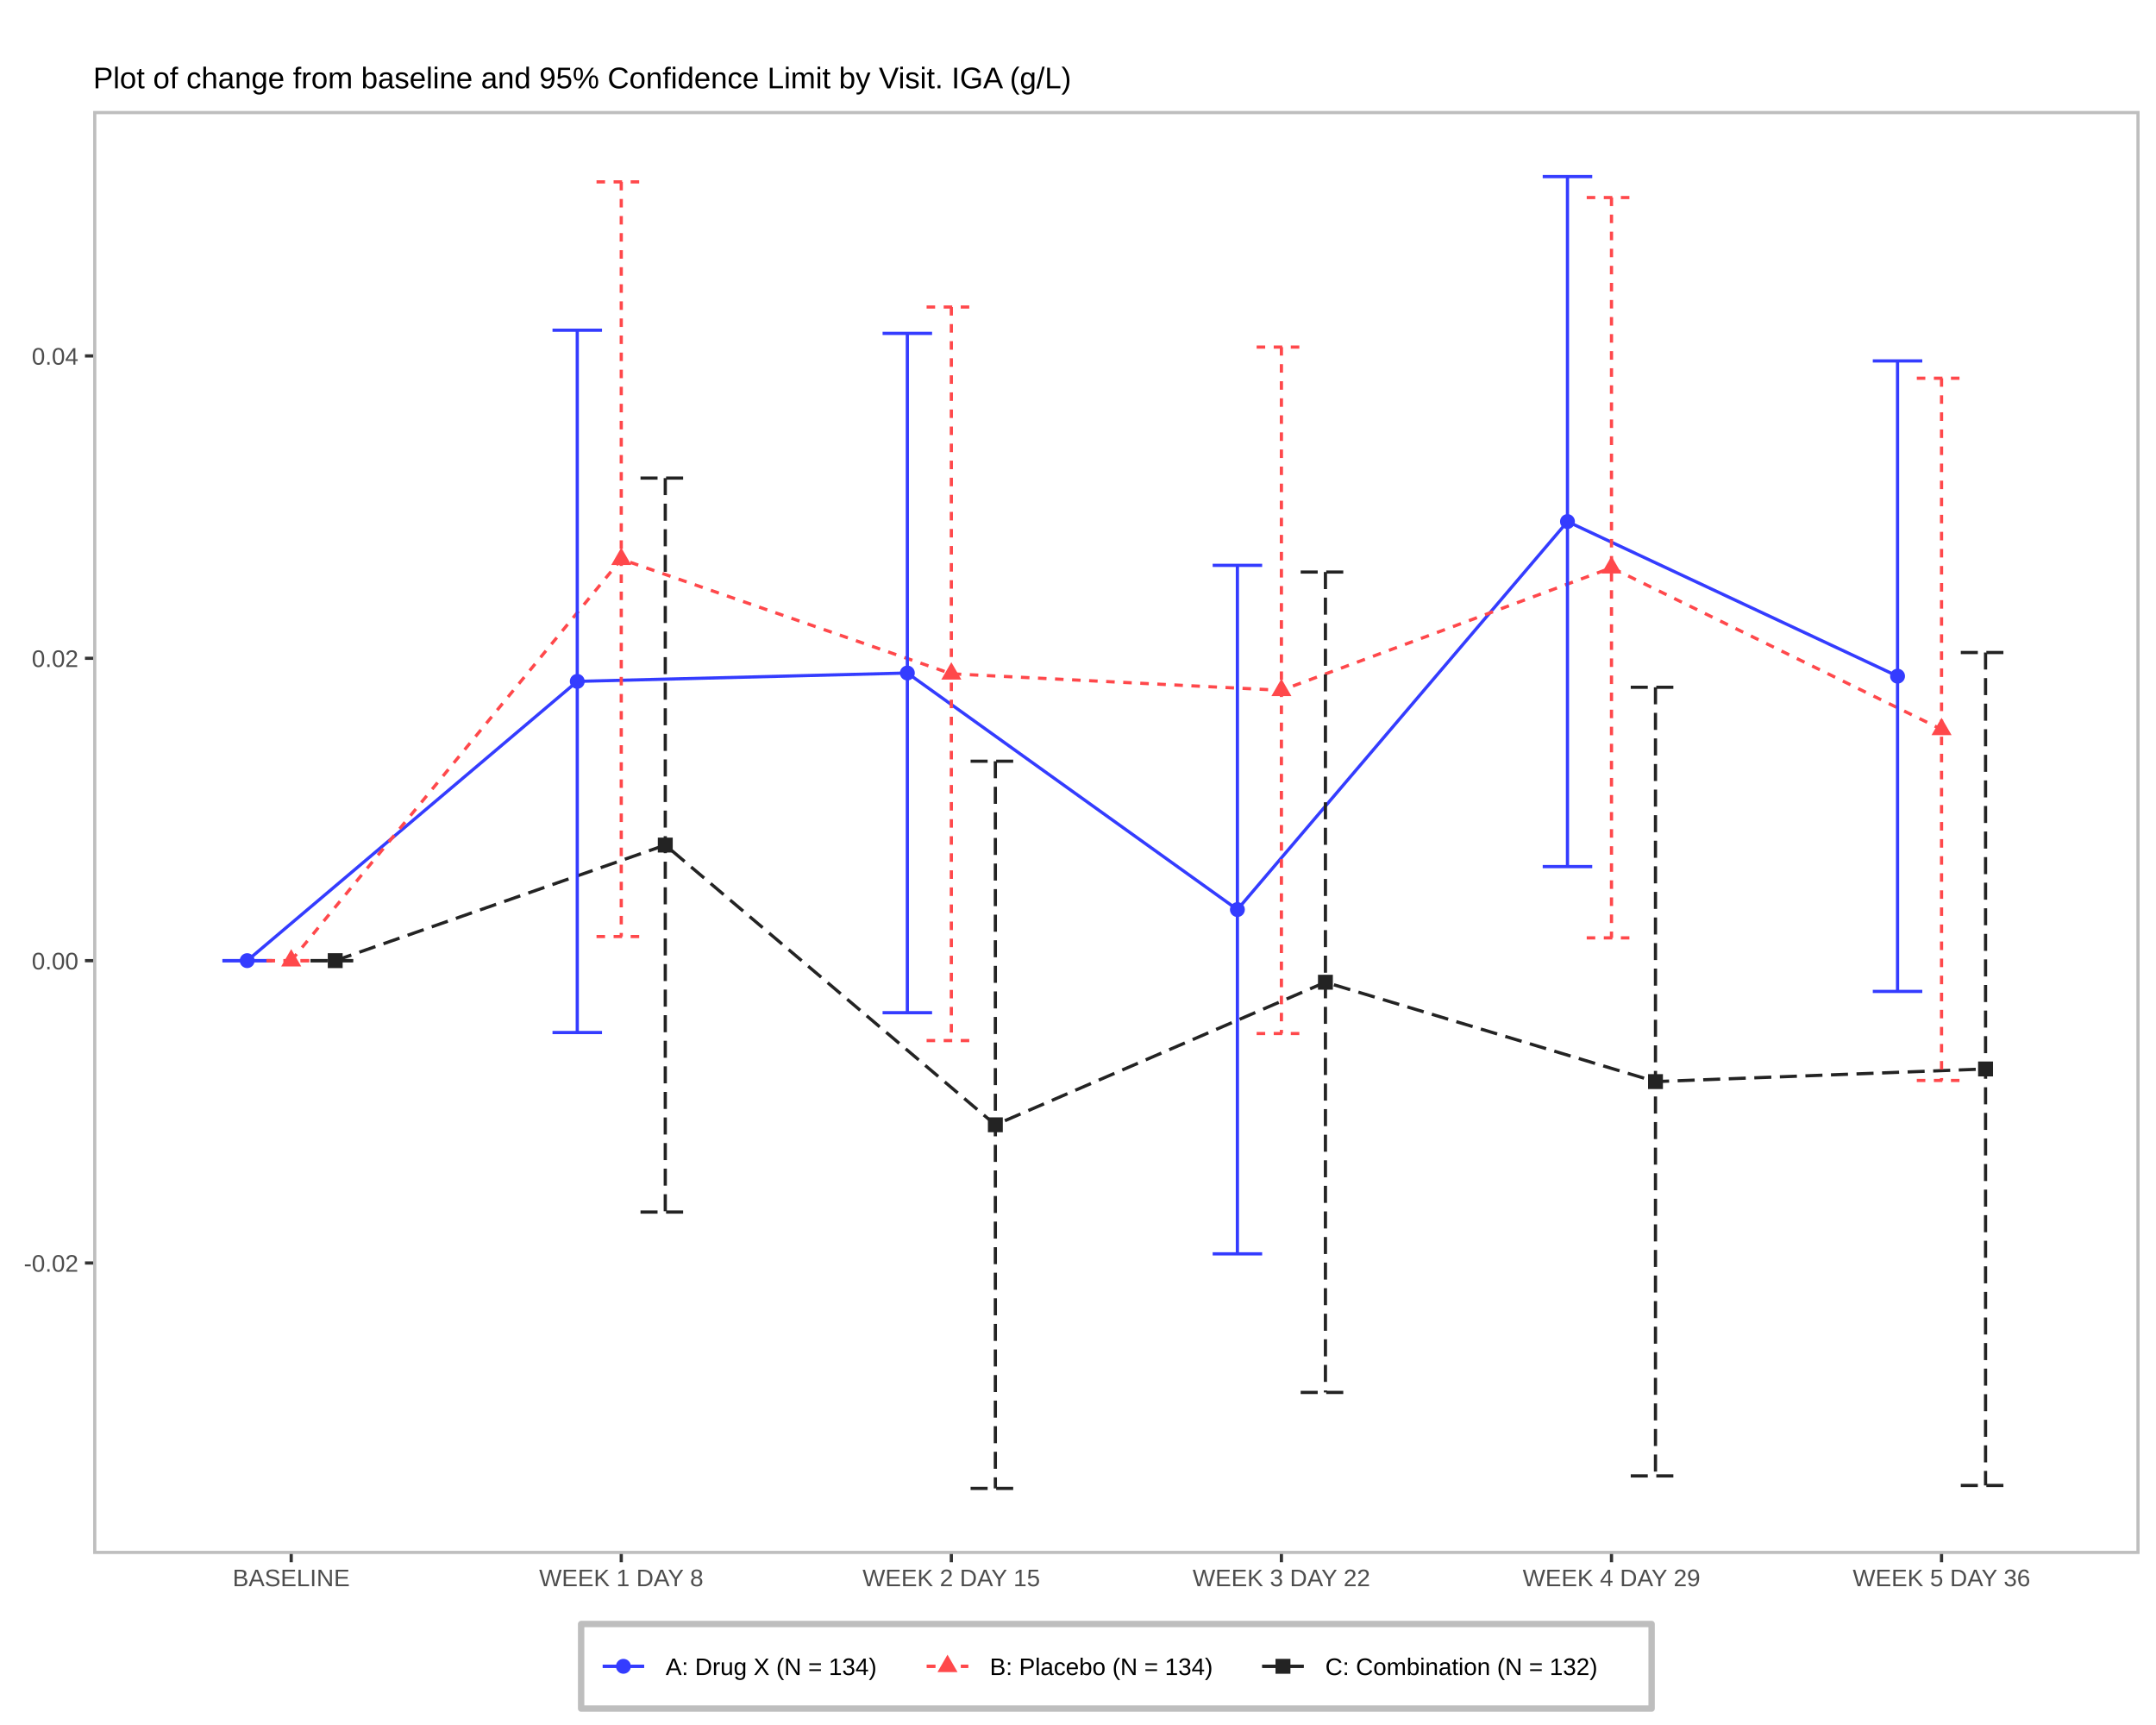
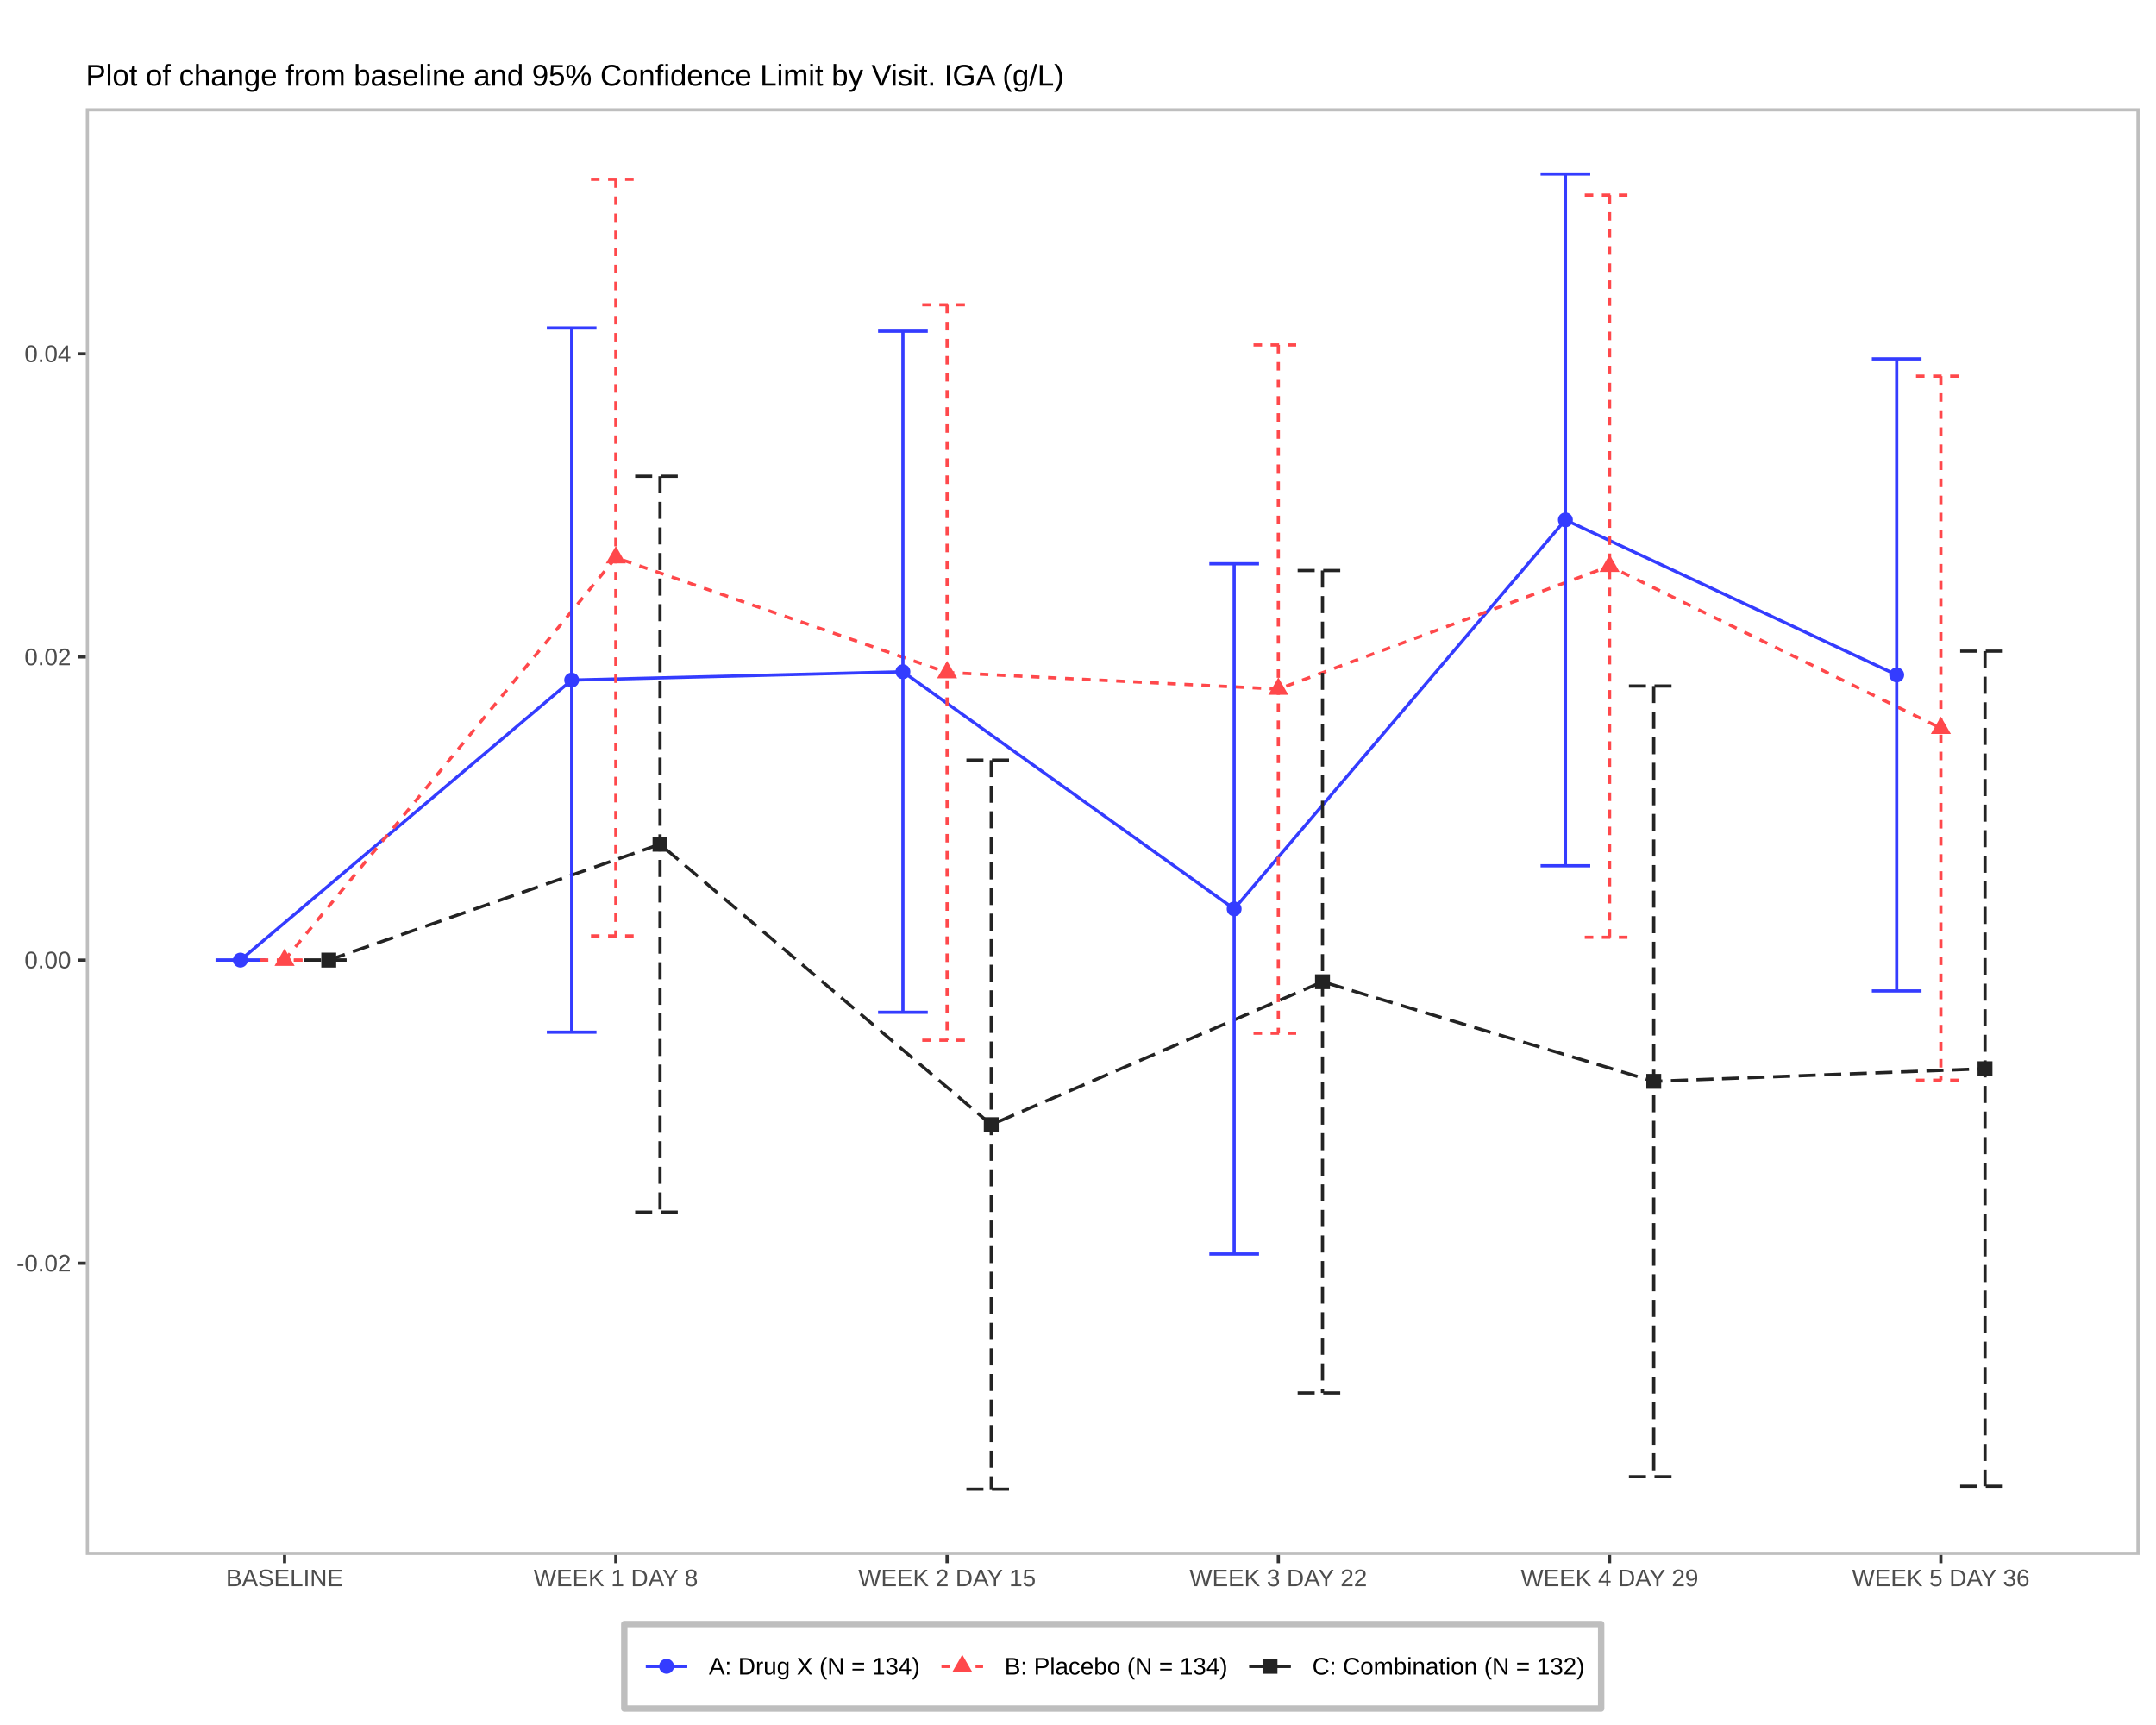
- <svg xmlns="http://www.w3.org/2000/svg" class="svglite" width="720.00pt" height="576.00pt" viewBox="0 0 720.00 576.00">
-   <defs>
-     <style type="text/css">
+ <svg xmlns="http://www.w3.org/2000/svg" width="720.00pt" height="576.00pt" viewBox="0 0 720.00 576.00">
+   <g class="svglite">
+     <defs>
+       <style type="text/css">
    .svglite line, .svglite polyline, .svglite polygon, .svglite path, .svglite rect, .svglite circle {
      fill: none;
      stroke: #000000;
      stroke-linecap: round;
      stroke-linejoin: round;
      stroke-miterlimit: 10.00;
    }
    .svglite text {
      white-space: pre;
    }
+     .svglite g.glyphgroup path {
+       fill: inherit;
+       stroke: none;
+     }
  </style>
-   </defs>
-   <rect width="100%" height="100%" style="stroke: none; fill: #FFFFFF;" />
-   <defs>
-     <clipPath id="cpMC4wMHw3MjAuMDB8MC4wMHw1NzYuMDA=">
-       <rect x="0.00" y="0.00" width="720.00" height="576.00" />
-     </clipPath>
-   </defs>
-   <g clip-path="url(#cpMC4wMHw3MjAuMDB8MC4wMHw1NzYuMDA=)">
-     <rect x="0.00" y="0.00" width="720.00" height="576.00" style="stroke-width: 1.07; stroke: #FFFFFF; fill: #FFFFFF;" />
-   </g>
-   <defs>
-     <clipPath id="cpMzEuMTF8NzE0LjUyfDM3LjA2fDUxOC45MA==">
-       <rect x="31.11" y="37.06" width="683.41" height="481.84" />
-     </clipPath>
-   </defs>
-   <g clip-path="url(#cpMzEuMTF8NzE0LjUyfDM3LjA2fDUxOC45MA==)">
-     <circle cx="82.55" cy="320.77" r="2.49" style="stroke-width: 0.71; stroke: none; fill: #343CFF;" />
-     <circle cx="192.78" cy="227.52" r="2.49" style="stroke-width: 0.71; stroke: none; fill: #343CFF;" />
-     <circle cx="303.01" cy="224.73" r="2.49" style="stroke-width: 0.71; stroke: none; fill: #343CFF;" />
-     <circle cx="413.23" cy="303.72" r="2.49" style="stroke-width: 0.71; stroke: none; fill: #343CFF;" />
-     <circle cx="523.46" cy="174.16" r="2.49" style="stroke-width: 0.71; stroke: none; fill: #343CFF;" />
-     <circle cx="633.69" cy="225.78" r="2.49" style="stroke-width: 0.71; stroke: none; fill: #343CFF;" />
-     <polygon points="97.25,316.90 100.60,322.71 93.90,322.71 " style="stroke-width: 0.71; stroke: none; fill: #FF484B;" />
-     <polygon points="207.47,182.85 210.83,188.66 204.12,188.66 " style="stroke-width: 0.71; stroke: none; fill: #FF484B;" />
-     <polygon points="317.70,221.12 321.05,226.92 314.35,226.92 " style="stroke-width: 0.71; stroke: none; fill: #FF484B;" />
-     <polygon points="427.93,226.63 431.28,232.44 424.58,232.44 " style="stroke-width: 0.71; stroke: none; fill: #FF484B;" />
-     <polygon points="538.16,185.70 541.51,191.50 534.81,191.50 " style="stroke-width: 0.71; stroke: none; fill: #FF484B;" />
-     <polygon points="648.38,239.67 651.74,245.47 645.03,245.47 " style="stroke-width: 0.71; stroke: none; fill: #FF484B;" />
-     <polygon points="109.46,323.26 114.43,323.26 114.43,318.28 109.46,318.28 " style="stroke-width: 0.71; stroke: none; fill: #232323;" />
-     <polygon points="219.68,284.67 224.66,284.67 224.66,279.69 219.68,279.69 " style="stroke-width: 0.71; stroke: none; fill: #232323;" />
-     <polygon points="329.91,378.07 334.89,378.07 334.89,373.10 329.91,373.10 " style="stroke-width: 0.71; stroke: none; fill: #232323;" />
-     <polygon points="440.14,330.47 445.11,330.47 445.11,325.49 440.14,325.49 " style="stroke-width: 0.71; stroke: none; fill: #232323;" />
-     <polygon points="550.37,363.65 555.34,363.65 555.34,358.67 550.37,358.67 " style="stroke-width: 0.71; stroke: none; fill: #232323;" />
-     <polygon points="660.59,359.43 665.57,359.43 665.57,354.45 660.59,354.45 " style="stroke-width: 0.71; stroke: none; fill: #232323;" />
-     <polyline points="82.55,320.77 192.78,227.52 303.01,224.73 413.23,303.72 523.46,174.16 633.69,225.78 " style="stroke-width: 1.07; stroke: #343CFF; stroke-linecap: butt;" />
-     <polyline points="97.25,320.77 207.47,186.72 317.70,224.99 427.93,230.50 538.16,189.57 648.38,243.54 " style="stroke-width: 1.07; stroke: #FF484B; stroke-dasharray: 2.85,2.85; stroke-linecap: butt;" />
-     <polyline points="111.94,320.77 222.17,282.18 332.40,375.59 442.63,327.98 552.85,361.16 663.08,356.94 " style="stroke-width: 1.07; stroke: #232323; stroke-dasharray: 5.69,2.85; stroke-linecap: butt;" />
-     <polyline points="74.28,320.77 90.82,320.77 " style="stroke-width: 1.07; stroke: #343CFF; stroke-linecap: butt;" />
-     <polyline points="82.55,320.77 82.55,320.77 " style="stroke-width: 1.07; stroke: #343CFF; stroke-linecap: butt;" />
-     <polyline points="74.28,320.77 90.82,320.77 " style="stroke-width: 1.07; stroke: #343CFF; stroke-linecap: butt;" />
-     <polyline points="184.51,110.27 201.04,110.27 " style="stroke-width: 1.07; stroke: #343CFF; stroke-linecap: butt;" />
-     <polyline points="192.78,110.27 192.78,344.78 " style="stroke-width: 1.07; stroke: #343CFF; stroke-linecap: butt;" />
-     <polyline points="184.51,344.78 201.04,344.78 " style="stroke-width: 1.07; stroke: #343CFF; stroke-linecap: butt;" />
-     <polyline points="294.74,111.32 311.27,111.32 " style="stroke-width: 1.07; stroke: #343CFF; stroke-linecap: butt;" />
-     <polyline points="303.01,111.32 303.01,338.15 " style="stroke-width: 1.07; stroke: #343CFF; stroke-linecap: butt;" />
-     <polyline points="294.74,338.15 311.27,338.15 " style="stroke-width: 1.07; stroke: #343CFF; stroke-linecap: butt;" />
-     <polyline points="404.97,188.77 421.50,188.77 " style="stroke-width: 1.07; stroke: #343CFF; stroke-linecap: butt;" />
-     <polyline points="413.23,188.77 413.23,418.67 " style="stroke-width: 1.07; stroke: #343CFF; stroke-linecap: butt;" />
-     <polyline points="404.97,418.67 421.50,418.67 " style="stroke-width: 1.07; stroke: #343CFF; stroke-linecap: butt;" />
-     <polyline points="515.19,58.96 531.73,58.96 " style="stroke-width: 1.07; stroke: #343CFF; stroke-linecap: butt;" />
-     <polyline points="523.46,58.96 523.46,289.36 " style="stroke-width: 1.07; stroke: #343CFF; stroke-linecap: butt;" />
-     <polyline points="515.19,289.36 531.73,289.36 " style="stroke-width: 1.07; stroke: #343CFF; stroke-linecap: butt;" />
-     <polyline points="625.42,120.52 641.95,120.52 " style="stroke-width: 1.07; stroke: #343CFF; stroke-linecap: butt;" />
-     <polyline points="633.69,120.52 633.69,331.05 " style="stroke-width: 1.07; stroke: #343CFF; stroke-linecap: butt;" />
-     <polyline points="625.42,331.05 641.95,331.05 " style="stroke-width: 1.07; stroke: #343CFF; stroke-linecap: butt;" />
-     <polyline points="88.98,320.77 105.51,320.77 " style="stroke-width: 1.07; stroke: #FF484B; stroke-dasharray: 2.85,2.85; stroke-linecap: butt;" />
-     <polyline points="97.25,320.77 97.25,320.77 " style="stroke-width: 1.07; stroke: #FF484B; stroke-dasharray: 2.85,2.85; stroke-linecap: butt;" />
-     <polyline points="88.98,320.77 105.51,320.77 " style="stroke-width: 1.07; stroke: #FF484B; stroke-dasharray: 2.85,2.85; stroke-linecap: butt;" />
-     <polyline points="199.21,60.73 215.74,60.73 " style="stroke-width: 1.07; stroke: #FF484B; stroke-dasharray: 2.85,2.85; stroke-linecap: butt;" />
-     <polyline points="207.47,60.73 207.47,312.72 " style="stroke-width: 1.07; stroke: #FF484B; stroke-dasharray: 2.85,2.85; stroke-linecap: butt;" />
-     <polyline points="199.21,312.72 215.74,312.72 " style="stroke-width: 1.07; stroke: #FF484B; stroke-dasharray: 2.85,2.85; stroke-linecap: butt;" />
-     <polyline points="309.44,102.52 325.97,102.52 " style="stroke-width: 1.07; stroke: #FF484B; stroke-dasharray: 2.85,2.85; stroke-linecap: butt;" />
-     <polyline points="317.70,102.52 317.70,347.46 " style="stroke-width: 1.07; stroke: #FF484B; stroke-dasharray: 2.85,2.85; stroke-linecap: butt;" />
-     <polyline points="309.44,347.46 325.97,347.46 " style="stroke-width: 1.07; stroke: #FF484B; stroke-dasharray: 2.85,2.85; stroke-linecap: butt;" />
-     <polyline points="419.66,115.89 436.20,115.89 " style="stroke-width: 1.07; stroke: #FF484B; stroke-dasharray: 2.85,2.85; stroke-linecap: butt;" />
-     <polyline points="427.93,115.89 427.93,345.11 " style="stroke-width: 1.07; stroke: #FF484B; stroke-dasharray: 2.85,2.85; stroke-linecap: butt;" />
-     <polyline points="419.66,345.11 436.20,345.11 " style="stroke-width: 1.07; stroke: #FF484B; stroke-dasharray: 2.85,2.85; stroke-linecap: butt;" />
-     <polyline points="529.89,65.96 546.42,65.96 " style="stroke-width: 1.07; stroke: #FF484B; stroke-dasharray: 2.85,2.85; stroke-linecap: butt;" />
-     <polyline points="538.16,65.96 538.16,313.17 " style="stroke-width: 1.07; stroke: #FF484B; stroke-dasharray: 2.85,2.85; stroke-linecap: butt;" />
-     <polyline points="529.89,313.17 546.42,313.17 " style="stroke-width: 1.07; stroke: #FF484B; stroke-dasharray: 2.85,2.85; stroke-linecap: butt;" />
-     <polyline points="640.12,126.29 656.65,126.29 " style="stroke-width: 1.07; stroke: #FF484B; stroke-dasharray: 2.85,2.85; stroke-linecap: butt;" />
-     <polyline points="648.38,126.29 648.38,360.78 " style="stroke-width: 1.07; stroke: #FF484B; stroke-dasharray: 2.85,2.85; stroke-linecap: butt;" />
-     <polyline points="640.12,360.78 656.65,360.78 " style="stroke-width: 1.07; stroke: #FF484B; stroke-dasharray: 2.85,2.85; stroke-linecap: butt;" />
-     <polyline points="103.68,320.77 120.21,320.77 " style="stroke-width: 1.07; stroke: #232323; stroke-dasharray: 5.69,2.85; stroke-linecap: butt;" />
-     <polyline points="111.94,320.77 111.94,320.77 " style="stroke-width: 1.07; stroke: #232323; stroke-dasharray: 5.69,2.85; stroke-linecap: butt;" />
-     <polyline points="103.68,320.77 120.21,320.77 " style="stroke-width: 1.07; stroke: #232323; stroke-dasharray: 5.69,2.85; stroke-linecap: butt;" />
-     <polyline points="213.90,159.64 230.44,159.64 " style="stroke-width: 1.07; stroke: #232323; stroke-dasharray: 5.69,2.85; stroke-linecap: butt;" />
-     <polyline points="222.17,159.64 222.17,404.72 " style="stroke-width: 1.07; stroke: #232323; stroke-dasharray: 5.69,2.85; stroke-linecap: butt;" />
-     <polyline points="213.90,404.72 230.44,404.72 " style="stroke-width: 1.07; stroke: #232323; stroke-dasharray: 5.69,2.85; stroke-linecap: butt;" />
-     <polyline points="324.13,254.18 340.67,254.18 " style="stroke-width: 1.07; stroke: #232323; stroke-dasharray: 5.69,2.85; stroke-linecap: butt;" />
-     <polyline points="332.40,254.18 332.40,496.99 " style="stroke-width: 1.07; stroke: #232323; stroke-dasharray: 5.69,2.85; stroke-linecap: butt;" />
-     <polyline points="324.13,496.99 340.67,496.99 " style="stroke-width: 1.07; stroke: #232323; stroke-dasharray: 5.69,2.85; stroke-linecap: butt;" />
-     <polyline points="434.36,191.01 450.89,191.01 " style="stroke-width: 1.07; stroke: #232323; stroke-dasharray: 5.69,2.85; stroke-linecap: butt;" />
-     <polyline points="442.63,191.01 442.63,464.94 " style="stroke-width: 1.07; stroke: #232323; stroke-dasharray: 5.69,2.85; stroke-linecap: butt;" />
-     <polyline points="434.36,464.94 450.89,464.94 " style="stroke-width: 1.07; stroke: #232323; stroke-dasharray: 5.69,2.85; stroke-linecap: butt;" />
-     <polyline points="544.59,229.49 561.12,229.49 " style="stroke-width: 1.07; stroke: #232323; stroke-dasharray: 5.69,2.85; stroke-linecap: butt;" />
-     <polyline points="552.85,229.49 552.85,492.83 " style="stroke-width: 1.07; stroke: #232323; stroke-dasharray: 5.69,2.85; stroke-linecap: butt;" />
-     <polyline points="544.59,492.83 561.12,492.83 " style="stroke-width: 1.07; stroke: #232323; stroke-dasharray: 5.69,2.85; stroke-linecap: butt;" />
-     <polyline points="654.81,217.88 671.35,217.88 " style="stroke-width: 1.07; stroke: #232323; stroke-dasharray: 5.69,2.85; stroke-linecap: butt;" />
-     <polyline points="663.08,217.88 663.08,496.01 " style="stroke-width: 1.07; stroke: #232323; stroke-dasharray: 5.69,2.85; stroke-linecap: butt;" />
-     <polyline points="654.81,496.01 671.35,496.01 " style="stroke-width: 1.07; stroke: #232323; stroke-dasharray: 5.69,2.85; stroke-linecap: butt;" />
-     <rect x="31.11" y="37.06" width="683.41" height="481.84" style="stroke-width: 2.13; stroke: #BEBEBE;" />
-   </g>
-   <g clip-path="url(#cpMC4wMHw3MjAuMDB8MC4wMHw1NzYuMDA=)">
-     <text x="26.18" y="424.65" text-anchor="end" style="font-size: 8.00px;fill: #4D4D4D; font-family: &quot;Liberation Sans&quot;;" textLength="20.70px" lengthAdjust="spacingAndGlyphs">-0.02</text>
-     <text x="26.18" y="323.69" text-anchor="end" style="font-size: 8.00px;fill: #4D4D4D; font-family: &quot;Liberation Sans&quot;;" textLength="17.81px" lengthAdjust="spacingAndGlyphs">0.00</text>
-     <text x="26.18" y="222.72" text-anchor="end" style="font-size: 8.00px;fill: #4D4D4D; font-family: &quot;Liberation Sans&quot;;" textLength="17.81px" lengthAdjust="spacingAndGlyphs">0.02</text>
-     <text x="26.18" y="121.76" text-anchor="end" style="font-size: 8.00px;fill: #4D4D4D; font-family: &quot;Liberation Sans&quot;;" textLength="17.81px" lengthAdjust="spacingAndGlyphs">0.04</text>
-     <polyline points="28.37,421.73 31.11,421.73 " style="stroke-width: 1.07; stroke: #333333; stroke-linecap: butt;" />
-     <polyline points="28.37,320.77 31.11,320.77 " style="stroke-width: 1.07; stroke: #333333; stroke-linecap: butt;" />
-     <polyline points="28.37,219.81 31.11,219.81 " style="stroke-width: 1.07; stroke: #333333; stroke-linecap: butt;" />
-     <polyline points="28.37,118.84 31.11,118.84 " style="stroke-width: 1.07; stroke: #333333; stroke-linecap: butt;" />
-     <polyline points="97.25,521.64 97.25,518.90 " style="stroke-width: 1.07; stroke: #333333; stroke-linecap: butt;" />
-     <polyline points="207.47,521.64 207.47,518.90 " style="stroke-width: 1.07; stroke: #333333; stroke-linecap: butt;" />
-     <polyline points="317.70,521.64 317.70,518.90 " style="stroke-width: 1.07; stroke: #333333; stroke-linecap: butt;" />
-     <polyline points="427.93,521.64 427.93,518.90 " style="stroke-width: 1.07; stroke: #333333; stroke-linecap: butt;" />
-     <polyline points="538.16,521.64 538.16,518.90 " style="stroke-width: 1.07; stroke: #333333; stroke-linecap: butt;" />
-     <polyline points="648.38,521.64 648.38,518.90 " style="stroke-width: 1.07; stroke: #333333; stroke-linecap: butt;" />
-     <text x="97.25" y="529.66" text-anchor="middle" style="font-size: 8.00px;fill: #4D4D4D; font-family: &quot;Liberation Sans&quot;;" textLength="38.94px" lengthAdjust="spacingAndGlyphs">BASELINE</text>
-     <text x="207.47" y="529.66" text-anchor="middle" style="font-size: 8.00px;fill: #4D4D4D; font-family: &quot;Liberation Sans&quot;;" textLength="56.83px" lengthAdjust="spacingAndGlyphs">WEEK 1 DAY 8</text>
-     <text x="317.70" y="529.66" text-anchor="middle" style="font-size: 8.00px;fill: #4D4D4D; font-family: &quot;Liberation Sans&quot;;" textLength="61.92px" lengthAdjust="spacingAndGlyphs">WEEK 2 DAY 15</text>
-     <text x="427.93" y="529.66" text-anchor="middle" style="font-size: 8.00px;fill: #4D4D4D; font-family: &quot;Liberation Sans&quot;;" textLength="61.92px" lengthAdjust="spacingAndGlyphs">WEEK 3 DAY 22</text>
-     <text x="538.16" y="529.66" text-anchor="middle" style="font-size: 8.00px;fill: #4D4D4D; font-family: &quot;Liberation Sans&quot;;" textLength="61.92px" lengthAdjust="spacingAndGlyphs">WEEK 4 DAY 29</text>
-     <text x="648.38" y="529.66" text-anchor="middle" style="font-size: 8.00px;fill: #4D4D4D; font-family: &quot;Liberation Sans&quot;;" textLength="61.92px" lengthAdjust="spacingAndGlyphs">WEEK 5 DAY 36</text>
-     <rect x="194.07" y="542.28" width="357.49" height="28.24" style="stroke-width: 2.13; stroke: #BEBEBE;" />
-     <circle cx="208.19" cy="556.40" r="2.49" style="stroke-width: 0.71; stroke: none; fill: #343CFF;" />
-     <line x1="201.28" y1="556.40" x2="215.10" y2="556.40" style="stroke-width: 1.07; stroke: #343CFF; stroke-linecap: butt;" />
-     <line x1="201.28" y1="556.40" x2="215.10" y2="556.40" style="stroke-width: 1.07; stroke: #343CFF; stroke-linecap: butt;" />
-     <polygon points="316.42,552.53 319.77,558.34 313.07,558.34 " style="stroke-width: 0.71; stroke: none; fill: #FF484B;" />
-     <line x1="309.51" y1="556.40" x2="323.33" y2="556.40" style="stroke-width: 1.07; stroke: #FF484B; stroke-dasharray: 2.85,2.85; stroke-linecap: butt;" />
-     <line x1="309.51" y1="556.40" x2="323.33" y2="556.40" style="stroke-width: 1.07; stroke: #FF484B; stroke-dasharray: 2.85,2.85; stroke-linecap: butt;" />
-     <polygon points="425.96,558.89 430.94,558.89 430.94,553.91 425.96,553.91 " style="stroke-width: 0.71; stroke: none; fill: #232323;" />
-     <line x1="421.53" y1="556.40" x2="435.36" y2="556.40" style="stroke-width: 1.07; stroke: #232323; stroke-dasharray: 5.69,2.85; stroke-linecap: butt;" />
-     <line x1="421.53" y1="556.40" x2="435.36" y2="556.40" style="stroke-width: 1.07; stroke: #232323; stroke-dasharray: 5.69,2.85; stroke-linecap: butt;" />
-     <text x="222.31" y="559.32" style="font-size: 8.00px; font-family: &quot;Liberation Sans&quot;;" textLength="79.99px" lengthAdjust="spacingAndGlyphs">A: Drug X (N = 134)</text>
-     <text x="330.54" y="559.32" style="font-size: 8.00px; font-family: &quot;Liberation Sans&quot;;" textLength="83.79px" lengthAdjust="spacingAndGlyphs">B: Placebo (N = 134)</text>
-     <text x="442.57" y="559.32" style="font-size: 8.00px; font-family: &quot;Liberation Sans&quot;;" textLength="103.51px" lengthAdjust="spacingAndGlyphs">C: Combination (N = 132)</text>
-     <text x="31.11" y="29.50" style="font-size: 10.00px; font-family: &quot;Liberation Sans&quot;;" textLength="368.14px" lengthAdjust="spacingAndGlyphs">Plot of change from baseline and 95% Confidence Limit by Visit. IGA (g/L)</text>
+     </defs>
+     <rect width="100%" height="100%" style="stroke: none; fill: #FFFFFF;" />
+     <defs>
+       <clipPath id="cpMC4wMHw3MjAuMDB8MC4wMHw1NzYuMDA=">
+         <rect x="0.00" y="0.00" width="720.00" height="576.00" />
+       </clipPath>
+     </defs>
+     <g clip-path="url(#cpMC4wMHw3MjAuMDB8MC4wMHw1NzYuMDA=)">
+       <rect x="0" y="0.00" width="720.00" height="576.00" style="stroke-width: 1.07; stroke: #FFFFFF; fill: #FFFFFF;" />
+     </g>
+     <defs>
+       <clipPath id="cpMjguNjZ8NzE0LjUyfDM2LjE0fDUxOS4yMw==">
+         <rect x="28.66" y="36.14" width="685.86" height="483.08" />
+       </clipPath>
+     </defs>
+     <g clip-path="url(#cpMjguNjZ8NzE0LjUyfDM2LjE0fDUxOS4yMw==)">
+       <circle cx="80.28" cy="320.59" r="2.49" style="stroke-width: 0.71; stroke: none; fill: #343CFF;" />
+       <circle cx="190.91" cy="227.10" r="2.49" style="stroke-width: 0.71; stroke: none; fill: #343CFF;" />
+       <circle cx="301.53" cy="224.31" r="2.49" style="stroke-width: 0.71; stroke: none; fill: #343CFF;" />
+       <circle cx="412.15" cy="303.50" r="2.49" style="stroke-width: 0.71; stroke: none; fill: #343CFF;" />
+       <circle cx="522.77" cy="173.60" r="2.49" style="stroke-width: 0.71; stroke: none; fill: #343CFF;" />
+       <circle cx="633.40" cy="225.36" r="2.49" style="stroke-width: 0.71; stroke: none; fill: #343CFF;" />
+       <polygon points="95.03,316.72 98.39,322.52 91.68,322.52 " style="stroke-width: 0.71; stroke: none; fill: #FF484B;" />
+       <polygon points="205.66,182.33 209.01,188.13 202.31,188.13 " style="stroke-width: 0.71; stroke: none; fill: #FF484B;" />
+       <polygon points="316.28,220.69 319.63,226.50 312.93,226.50 " style="stroke-width: 0.71; stroke: none; fill: #FF484B;" />
+       <polygon points="426.90,226.22 430.25,232.02 423.55,232.02 " style="stroke-width: 0.71; stroke: none; fill: #FF484B;" />
+       <polygon points="537.52,185.18 540.88,190.98 534.17,190.98 " style="stroke-width: 0.71; stroke: none; fill: #FF484B;" />
+       <polygon points="648.15,239.29 651.50,245.09 644.80,245.09 " style="stroke-width: 0.71; stroke: none; fill: #FF484B;" />
+       <polygon points="107.30,323.08 112.27,323.08 112.27,318.10 107.30,318.10 " style="stroke-width: 0.71; stroke: none; fill: #232323;" />
+       <polygon points="217.92,284.39 222.89,284.39 222.89,279.41 217.92,279.41 " style="stroke-width: 0.71; stroke: none; fill: #232323;" />
+       <polygon points="328.54,378.03 333.52,378.03 333.52,373.06 328.54,373.06 " style="stroke-width: 0.71; stroke: none; fill: #232323;" />
+       <polygon points="439.16,330.30 444.14,330.30 444.14,325.33 439.16,325.33 " style="stroke-width: 0.71; stroke: none; fill: #232323;" />
+       <polygon points="549.79,363.57 554.76,363.57 554.76,358.59 549.79,358.59 " style="stroke-width: 0.71; stroke: none; fill: #232323;" />
+       <polygon points="660.41,359.34 665.38,359.34 665.38,354.37 660.41,354.37 " style="stroke-width: 0.71; stroke: none; fill: #232323;" />
+       <polyline points="80.28,320.59 190.91,227.10 301.53,224.31 412.15,303.50 522.77,173.60 633.40,225.36 " style="stroke-width: 1.07; stroke: #343CFF; stroke-linecap: butt;" />
+       <polyline points="95.03,320.59 205.66,186.20 316.28,224.56 426.90,230.09 537.52,189.05 648.15,243.16 " style="stroke-width: 1.07; stroke: #FF484B; stroke-dasharray: 2.85,2.85; stroke-linecap: butt;" />
+       <polyline points="109.78,320.59 220.41,281.90 331.03,375.55 441.65,327.82 552.27,361.08 662.90,356.86 " style="stroke-width: 1.07; stroke: #232323; stroke-dasharray: 5.69,2.85; stroke-linecap: butt;" />
+       <polyline points="71.99,320.59 88.58,320.59 " style="stroke-width: 1.07; stroke: #343CFF; stroke-linecap: butt;" />
+       <polyline points="80.28,320.59 80.28,320.59 " style="stroke-width: 1.07; stroke: #343CFF; stroke-linecap: butt;" />
+       <polyline points="71.99,320.59 88.58,320.59 " style="stroke-width: 1.07; stroke: #343CFF; stroke-linecap: butt;" />
+       <polyline points="182.61,109.54 199.20,109.54 " style="stroke-width: 1.07; stroke: #343CFF; stroke-linecap: butt;" />
+       <polyline points="190.91,109.54 190.91,344.66 " style="stroke-width: 1.07; stroke: #343CFF; stroke-linecap: butt;" />
+       <polyline points="182.61,344.66 199.20,344.66 " style="stroke-width: 1.07; stroke: #343CFF; stroke-linecap: butt;" />
+       <polyline points="293.23,110.59 309.83,110.59 " style="stroke-width: 1.07; stroke: #343CFF; stroke-linecap: butt;" />
+       <polyline points="301.53,110.59 301.53,338.02 " style="stroke-width: 1.07; stroke: #343CFF; stroke-linecap: butt;" />
+       <polyline points="293.23,338.02 309.83,338.02 " style="stroke-width: 1.07; stroke: #343CFF; stroke-linecap: butt;" />
+       <polyline points="403.86,188.25 420.45,188.25 " style="stroke-width: 1.07; stroke: #343CFF; stroke-linecap: butt;" />
+       <polyline points="412.15,188.25 412.15,418.74 " style="stroke-width: 1.07; stroke: #343CFF; stroke-linecap: butt;" />
+       <polyline points="403.86,418.74 420.45,418.74 " style="stroke-width: 1.07; stroke: #343CFF; stroke-linecap: butt;" />
+       <polyline points="514.48,58.10 531.07,58.10 " style="stroke-width: 1.07; stroke: #343CFF; stroke-linecap: butt;" />
+       <polyline points="522.77,58.10 522.77,289.09 " style="stroke-width: 1.07; stroke: #343CFF; stroke-linecap: butt;" />
+       <polyline points="514.48,289.09 531.07,289.09 " style="stroke-width: 1.07; stroke: #343CFF; stroke-linecap: butt;" />
+       <polyline points="625.10,119.82 641.69,119.82 " style="stroke-width: 1.07; stroke: #343CFF; stroke-linecap: butt;" />
+       <polyline points="633.40,119.82 633.40,330.89 " style="stroke-width: 1.07; stroke: #343CFF; stroke-linecap: butt;" />
+       <polyline points="625.10,330.89 641.69,330.89 " style="stroke-width: 1.07; stroke: #343CFF; stroke-linecap: butt;" />
+       <polyline points="86.74,320.59 103.33,320.59 " style="stroke-width: 1.07; stroke: #FF484B; stroke-dasharray: 2.85,2.85; stroke-linecap: butt;" />
+       <polyline points="95.03,320.59 95.03,320.59 " style="stroke-width: 1.07; stroke: #FF484B; stroke-dasharray: 2.85,2.85; stroke-linecap: butt;" />
+       <polyline points="86.74,320.59 103.33,320.59 " style="stroke-width: 1.07; stroke: #FF484B; stroke-dasharray: 2.85,2.85; stroke-linecap: butt;" />
+       <polyline points="197.36,59.88 213.95,59.88 " style="stroke-width: 1.07; stroke: #FF484B; stroke-dasharray: 2.85,2.85; stroke-linecap: butt;" />
+       <polyline points="205.66,59.88 205.66,312.52 " style="stroke-width: 1.07; stroke: #FF484B; stroke-dasharray: 2.85,2.85; stroke-linecap: butt;" />
+       <polyline points="197.36,312.52 213.95,312.52 " style="stroke-width: 1.07; stroke: #FF484B; stroke-dasharray: 2.85,2.85; stroke-linecap: butt;" />
+       <polyline points="307.98,101.77 324.58,101.77 " style="stroke-width: 1.07; stroke: #FF484B; stroke-dasharray: 2.85,2.85; stroke-linecap: butt;" />
+       <polyline points="316.28,101.77 316.28,347.35 " style="stroke-width: 1.07; stroke: #FF484B; stroke-dasharray: 2.85,2.85; stroke-linecap: butt;" />
+       <polyline points="307.98,347.35 324.58,347.35 " style="stroke-width: 1.07; stroke: #FF484B; stroke-dasharray: 2.85,2.85; stroke-linecap: butt;" />
+       <polyline points="418.61,115.18 435.20,115.18 " style="stroke-width: 1.07; stroke: #FF484B; stroke-dasharray: 2.85,2.85; stroke-linecap: butt;" />
+       <polyline points="426.90,115.18 426.90,345.00 " style="stroke-width: 1.07; stroke: #FF484B; stroke-dasharray: 2.85,2.85; stroke-linecap: butt;" />
+       <polyline points="418.61,345.00 435.20,345.00 " style="stroke-width: 1.07; stroke: #FF484B; stroke-dasharray: 2.85,2.85; stroke-linecap: butt;" />
+       <polyline points="529.23,65.12 545.82,65.12 " style="stroke-width: 1.07; stroke: #FF484B; stroke-dasharray: 2.85,2.85; stroke-linecap: butt;" />
+       <polyline points="537.52,65.12 537.52,312.97 " style="stroke-width: 1.07; stroke: #FF484B; stroke-dasharray: 2.85,2.85; stroke-linecap: butt;" />
+       <polyline points="529.23,312.97 545.82,312.97 " style="stroke-width: 1.07; stroke: #FF484B; stroke-dasharray: 2.85,2.85; stroke-linecap: butt;" />
+       <polyline points="639.85,125.61 656.44,125.61 " style="stroke-width: 1.07; stroke: #FF484B; stroke-dasharray: 2.85,2.85; stroke-linecap: butt;" />
+       <polyline points="648.15,125.61 648.15,360.71 " style="stroke-width: 1.07; stroke: #FF484B; stroke-dasharray: 2.85,2.85; stroke-linecap: butt;" />
+       <polyline points="639.85,360.71 656.44,360.71 " style="stroke-width: 1.07; stroke: #FF484B; stroke-dasharray: 2.85,2.85; stroke-linecap: butt;" />
+       <polyline points="101.49,320.59 118.08,320.59 " style="stroke-width: 1.07; stroke: #232323; stroke-dasharray: 5.69,2.85; stroke-linecap: butt;" />
+       <polyline points="109.78,320.59 109.78,320.59 " style="stroke-width: 1.07; stroke: #232323; stroke-dasharray: 5.69,2.85; stroke-linecap: butt;" />
+       <polyline points="101.49,320.59 118.08,320.59 " style="stroke-width: 1.07; stroke: #232323; stroke-dasharray: 5.69,2.85; stroke-linecap: butt;" />
+       <polyline points="212.11,159.04 228.70,159.04 " style="stroke-width: 1.07; stroke: #232323; stroke-dasharray: 5.69,2.85; stroke-linecap: butt;" />
+       <polyline points="220.41,159.04 220.41,404.76 " style="stroke-width: 1.07; stroke: #232323; stroke-dasharray: 5.69,2.85; stroke-linecap: butt;" />
+       <polyline points="212.11,404.76 228.70,404.76 " style="stroke-width: 1.07; stroke: #232323; stroke-dasharray: 5.69,2.85; stroke-linecap: butt;" />
+       <polyline points="322.73,253.82 339.33,253.82 " style="stroke-width: 1.07; stroke: #232323; stroke-dasharray: 5.69,2.85; stroke-linecap: butt;" />
+       <polyline points="331.03,253.82 331.03,497.27 " style="stroke-width: 1.07; stroke: #232323; stroke-dasharray: 5.69,2.85; stroke-linecap: butt;" />
+       <polyline points="322.73,497.27 339.33,497.27 " style="stroke-width: 1.07; stroke: #232323; stroke-dasharray: 5.69,2.85; stroke-linecap: butt;" />
+       <polyline points="433.35,190.50 449.95,190.50 " style="stroke-width: 1.07; stroke: #232323; stroke-dasharray: 5.69,2.85; stroke-linecap: butt;" />
+       <polyline points="441.65,190.50 441.65,465.13 " style="stroke-width: 1.07; stroke: #232323; stroke-dasharray: 5.69,2.85; stroke-linecap: butt;" />
+       <polyline points="433.35,465.13 449.95,465.13 " style="stroke-width: 1.07; stroke: #232323; stroke-dasharray: 5.69,2.85; stroke-linecap: butt;" />
+       <polyline points="543.98,229.07 560.57,229.07 " style="stroke-width: 1.07; stroke: #232323; stroke-dasharray: 5.69,2.85; stroke-linecap: butt;" />
+       <polyline points="552.27,229.07 552.27,493.09 " style="stroke-width: 1.07; stroke: #232323; stroke-dasharray: 5.69,2.85; stroke-linecap: butt;" />
+       <polyline points="543.98,493.09 560.57,493.09 " style="stroke-width: 1.07; stroke: #232323; stroke-dasharray: 5.69,2.85; stroke-linecap: butt;" />
+       <polyline points="654.60,217.43 671.19,217.43 " style="stroke-width: 1.07; stroke: #232323; stroke-dasharray: 5.69,2.85; stroke-linecap: butt;" />
+       <polyline points="662.90,217.43 662.90,496.28 " style="stroke-width: 1.07; stroke: #232323; stroke-dasharray: 5.69,2.85; stroke-linecap: butt;" />
+       <polyline points="654.60,496.28 671.19,496.28 " style="stroke-width: 1.07; stroke: #232323; stroke-dasharray: 5.69,2.85; stroke-linecap: butt;" />
+       <rect x="28.66" y="36.14" width="685.86" height="483.08" style="stroke-width: 2.13; stroke: #BEBEBE;" />
+     </g>
+     <g clip-path="url(#cpMC4wMHw3MjAuMDB8MC4wMHw1NzYuMDA=)">
+       <text x="23.73" y="424.56" text-anchor="end" style="font-size: 8.00px;fill: #4D4D4D; font-family: &quot;Liberation Sans&quot;;" textLength="18.25px" lengthAdjust="spacingAndGlyphs">-0.02</text>
+       <text x="23.73" y="323.34" text-anchor="end" style="font-size: 8.00px;fill: #4D4D4D; font-family: &quot;Liberation Sans&quot;;" textLength="15.58px" lengthAdjust="spacingAndGlyphs">0.00</text>
+       <text x="23.73" y="222.12" text-anchor="end" style="font-size: 8.00px;fill: #4D4D4D; font-family: &quot;Liberation Sans&quot;;" textLength="15.58px" lengthAdjust="spacingAndGlyphs">0.02</text>
+       <text x="23.73" y="120.89" text-anchor="end" style="font-size: 8.00px;fill: #4D4D4D; font-family: &quot;Liberation Sans&quot;;" textLength="15.58px" lengthAdjust="spacingAndGlyphs">0.04</text>
+       <polyline points="25.92,421.81 28.66,421.81 " style="stroke-width: 1.07; stroke: #333333; stroke-linecap: butt;" />
+       <polyline points="25.92,320.59 28.66,320.59 " style="stroke-width: 1.07; stroke: #333333; stroke-linecap: butt;" />
+       <polyline points="25.92,219.37 28.66,219.37 " style="stroke-width: 1.07; stroke: #333333; stroke-linecap: butt;" />
+       <polyline points="25.92,118.14 28.66,118.14 " style="stroke-width: 1.07; stroke: #333333; stroke-linecap: butt;" />
+       <polyline points="95.03,521.97 95.03,519.23 " style="stroke-width: 1.07; stroke: #333333; stroke-linecap: butt;" />
+       <polyline points="205.66,521.97 205.66,519.23 " style="stroke-width: 1.07; stroke: #333333; stroke-linecap: butt;" />
+       <polyline points="316.28,521.97 316.28,519.23 " style="stroke-width: 1.07; stroke: #333333; stroke-linecap: butt;" />
+       <polyline points="426.90,521.97 426.90,519.23 " style="stroke-width: 1.07; stroke: #333333; stroke-linecap: butt;" />
+       <polyline points="537.52,521.97 537.52,519.23 " style="stroke-width: 1.07; stroke: #333333; stroke-linecap: butt;" />
+       <polyline points="648.15,521.97 648.15,519.23 " style="stroke-width: 1.07; stroke: #333333; stroke-linecap: butt;" />
+       <text x="95.03" y="529.66" text-anchor="middle" style="font-size: 8.00px;fill: #4D4D4D; font-family: &quot;Liberation Sans&quot;;" textLength="39.17px" lengthAdjust="spacingAndGlyphs">BASELINE</text>
+       <text x="205.66" y="529.66" text-anchor="middle" style="font-size: 8.00px;fill: #4D4D4D; font-family: &quot;Liberation Sans&quot;;" textLength="54.88px" lengthAdjust="spacingAndGlyphs">WEEK 1 DAY 8</text>
+       <text x="316.28" y="529.66" text-anchor="middle" style="font-size: 8.00px;fill: #4D4D4D; font-family: &quot;Liberation Sans&quot;;" textLength="59.33px" lengthAdjust="spacingAndGlyphs">WEEK 2 DAY 15</text>
+       <text x="426.90" y="529.66" text-anchor="middle" style="font-size: 8.00px;fill: #4D4D4D; font-family: &quot;Liberation Sans&quot;;" textLength="59.33px" lengthAdjust="spacingAndGlyphs">WEEK 3 DAY 22</text>
+       <text x="537.52" y="529.66" text-anchor="middle" style="font-size: 8.00px;fill: #4D4D4D; font-family: &quot;Liberation Sans&quot;;" textLength="59.33px" lengthAdjust="spacingAndGlyphs">WEEK 4 DAY 29</text>
+       <text x="648.15" y="529.66" text-anchor="middle" style="font-size: 8.00px;fill: #4D4D4D; font-family: &quot;Liberation Sans&quot;;" textLength="59.33px" lengthAdjust="spacingAndGlyphs">WEEK 5 DAY 36</text>
+       <rect x="208.48" y="542.28" width="326.23" height="28.24" style="stroke-width: 2.13; stroke: #BEBEBE;" />
+       <circle cx="222.60" cy="556.40" r="2.49" style="stroke-width: 0.71; stroke: none; fill: #343CFF;" />
+       <line x1="215.68" y1="556.40" x2="229.51" y2="556.40" style="stroke-width: 1.07; stroke: #343CFF; stroke-linecap: butt;" />
+       <line x1="215.68" y1="556.40" x2="229.51" y2="556.40" style="stroke-width: 1.07; stroke: #343CFF; stroke-linecap: butt;" />
+       <polygon points="321.35,552.53 324.70,558.34 318.00,558.34 " style="stroke-width: 0.71; stroke: none; fill: #FF484B;" />
+       <line x1="314.44" y1="556.40" x2="328.26" y2="556.40" style="stroke-width: 1.07; stroke: #FF484B; stroke-dasharray: 2.85,2.85; stroke-linecap: butt;" />
+       <line x1="314.44" y1="556.40" x2="328.26" y2="556.40" style="stroke-width: 1.07; stroke: #FF484B; stroke-dasharray: 2.85,2.85; stroke-linecap: butt;" />
+       <polygon points="421.63,558.89 426.61,558.89 426.61,553.91 421.63,553.91 " style="stroke-width: 0.71; stroke: none; fill: #232323;" />
+       <line x1="417.21" y1="556.40" x2="431.03" y2="556.40" style="stroke-width: 1.07; stroke: #232323; stroke-dasharray: 5.69,2.85; stroke-linecap: butt;" />
+       <line x1="417.21" y1="556.40" x2="431.03" y2="556.40" style="stroke-width: 1.07; stroke: #232323; stroke-dasharray: 5.69,2.85; stroke-linecap: butt;" />
+       <text x="236.72" y="559.15" style="font-size: 8.00px; font-family: &quot;Liberation Sans&quot;;" textLength="70.52px" lengthAdjust="spacingAndGlyphs">A: Drug X (N = 134)</text>
+       <text x="335.47" y="559.15" style="font-size: 8.00px; font-family: &quot;Liberation Sans&quot;;" textLength="74.53px" lengthAdjust="spacingAndGlyphs">B: Placebo (N = 134)</text>
+       <text x="438.24" y="559.15" style="font-size: 8.00px; font-family: &quot;Liberation Sans&quot;;" textLength="90.98px" lengthAdjust="spacingAndGlyphs">C: Combination (N = 132)</text>
+       <text x="28.66" y="28.59" style="font-size: 10.00px; font-family: &quot;Liberation Sans&quot;;" textLength="326.72px" lengthAdjust="spacingAndGlyphs">Plot of change from baseline and 95% Confidence Limit by Visit. IGA (g/L)</text>
+     </g>
  </g>
</svg>
